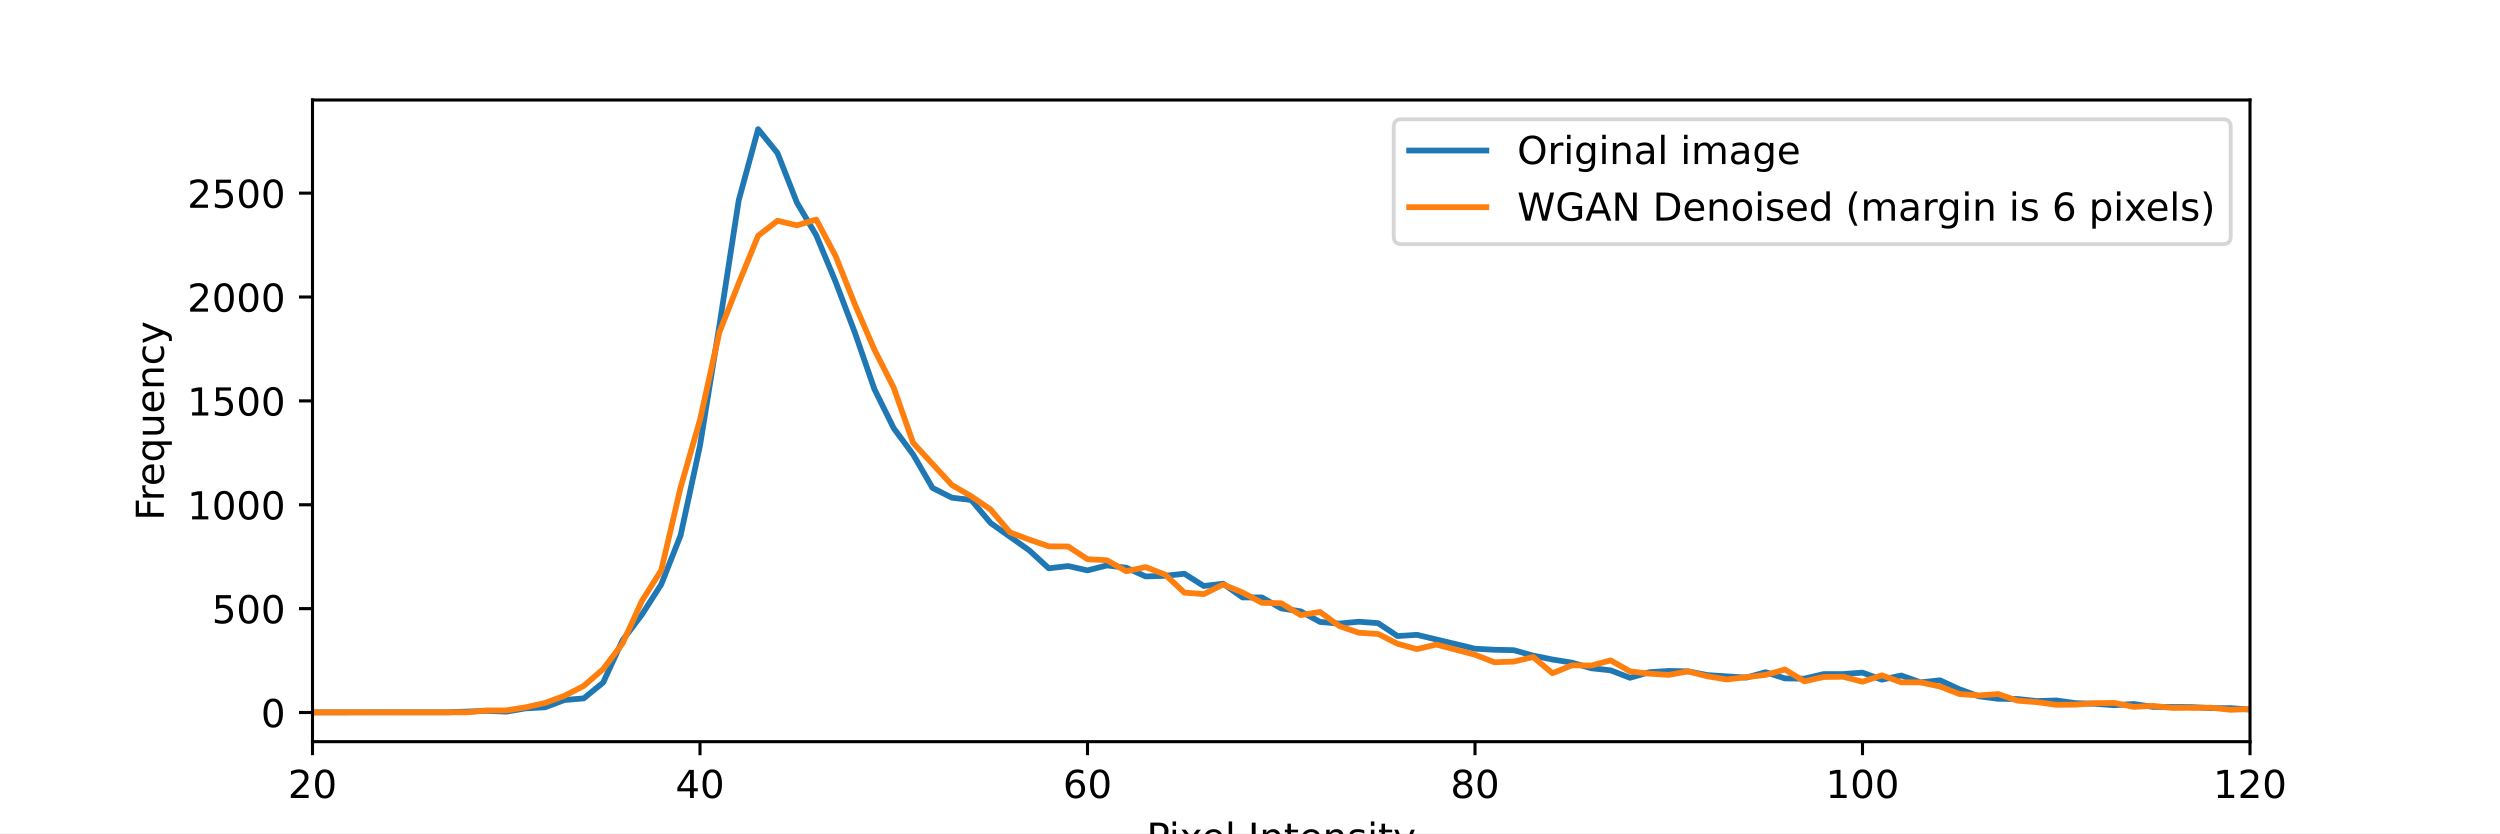
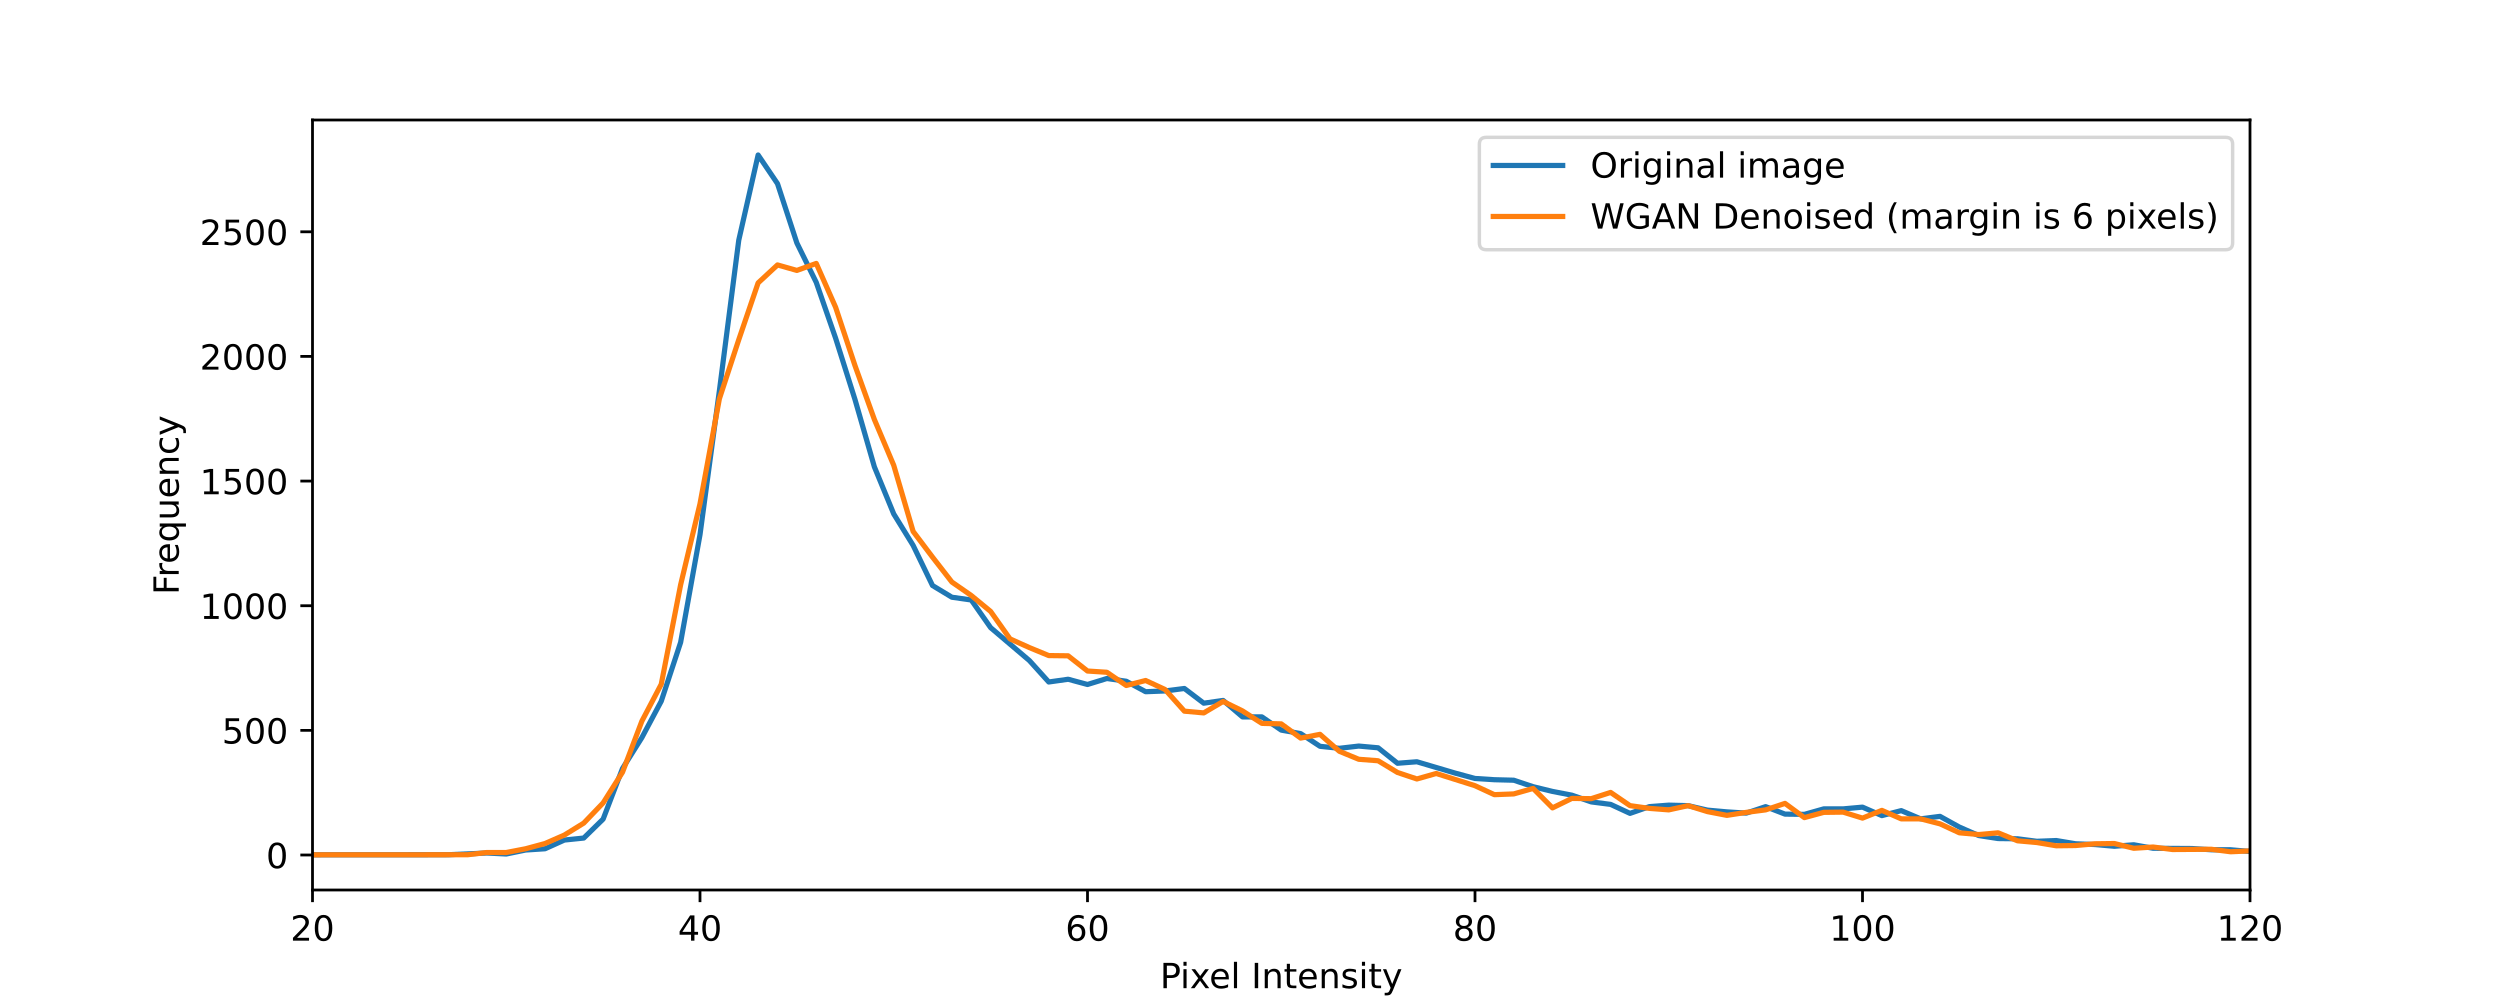
- <svg xmlns="http://www.w3.org/2000/svg" xmlns:xlink="http://www.w3.org/1999/xlink" width="648pt" height="216pt" viewBox="0 0 648 216" version="1.1">
+ <svg xmlns="http://www.w3.org/2000/svg" xmlns:xlink="http://www.w3.org/1999/xlink" width="720pt" height="288pt" viewBox="0 0 720 288" version="1.1">
  <defs>
    <style type="text/css">*{stroke-linejoin: round; stroke-linecap: butt}</style>
  </defs>
  <g id="figure_1">
    <g id="patch_1">
-       <path d="M 0 216  L 648 216  L 648 0  L 0 0  z " style="fill: #ffffff" />
+       <path d="M 0 288  L 720 288  L 720 0  L 0 0  z " style="fill: #ffffff" />
    </g>
    <g id="axes_1">
      <g id="patch_2">
-         <path d="M 81 192.24  L 583.2 192.24  L 583.2 25.92  L 81 25.92  z " style="fill: #ffffff" />
+         <path d="M 90 256.32  L 648 256.32  L 648 34.56  L 90 34.56  z " style="fill: #ffffff" />
      </g>
      <g id="matplotlib.axis_1">
        <g id="xtick_1">
          <g id="line2d_1">
            <defs>
-               <path id="mde729906ac" d="M 0 0  L 0 3.5  " style="stroke: #000000; stroke-width: 0.8" />
-             </defs>
-             <g>
-               <use xlink:href="#mde729906ac" x="81" y="192.24" style="stroke: #000000; stroke-width: 0.8" />
+               <path id="m18d70494ce" d="M 0 0  L 0 3.5  " style="stroke: #000000; stroke-width: 0.8" />
+             </defs>
+             <g>
+               <use xlink:href="#m18d70494ce" x="90" y="256.32" style="stroke: #000000; stroke-width: 0.8" />
            </g>
          </g>
          <g id="text_1">
-             <g transform="translate(74.6375 206.8384) scale(0.1 -0.1)">
+             <g transform="translate(83.6375 270.9184) scale(0.1 -0.1)">
              <defs>
                <path id="DejaVuSans-32" d="M 1228 531  L 3431 531  L 3431 0  L 469 0  L 469 531  Q 828 903 1448 1529  Q 2069 2156 2228 2338  Q 2531 2678 2651 2914  Q 2772 3150 2772 3378  Q 2772 3750 2511 3984  Q 2250 4219 1831 4219  Q 1534 4219 1204 4116  Q 875 4013 500 3803  L 500 4441  Q 881 4594 1212 4672  Q 1544 4750 1819 4750  Q 2544 4750 2975 4387  Q 3406 4025 3406 3419  Q 3406 3131 3298 2873  Q 3191 2616 2906 2266  Q 2828 2175 2409 1742  Q 1991 1309 1228 531  z " transform="scale(0.015625)" />
                <path id="DejaVuSans-30" d="M 2034 4250  Q 1547 4250 1301 3770  Q 1056 3291 1056 2328  Q 1056 1369 1301 889  Q 1547 409 2034 409  Q 2525 409 2770 889  Q 3016 1369 3016 2328  Q 3016 3291 2770 3770  Q 2525 4250 2034 4250  z M 2034 4750  Q 2819 4750 3233 4129  Q 3647 3509 3647 2328  Q 3647 1150 3233 529  Q 2819 -91 2034 -91  Q 1250 -91 836 529  Q 422 1150 422 2328  Q 422 3509 836 4129  Q 1250 4750 2034 4750  z " transform="scale(0.015625)" />
              </defs>
              <use xlink:href="#DejaVuSans-32" />
              <use xlink:href="#DejaVuSans-30" x="63.623" />
            </g>
          </g>
        </g>
        <g id="xtick_2">
          <g id="line2d_2">
            <g>
-               <use xlink:href="#mde729906ac" x="181.44" y="192.24" style="stroke: #000000; stroke-width: 0.8" />
+               <use xlink:href="#m18d70494ce" x="201.6" y="256.32" style="stroke: #000000; stroke-width: 0.8" />
            </g>
          </g>
          <g id="text_2">
-             <g transform="translate(175.0775 206.8384) scale(0.1 -0.1)">
+             <g transform="translate(195.2375 270.9184) scale(0.1 -0.1)">
              <defs>
                <path id="DejaVuSans-34" d="M 2419 4116  L 825 1625  L 2419 1625  L 2419 4116  z M 2253 4666  L 3047 4666  L 3047 1625  L 3713 1625  L 3713 1100  L 3047 1100  L 3047 0  L 2419 0  L 2419 1100  L 313 1100  L 313 1709  L 2253 4666  z " transform="scale(0.015625)" />
              </defs>
              <use xlink:href="#DejaVuSans-34" />
              <use xlink:href="#DejaVuSans-30" x="63.623" />
            </g>
          </g>
        </g>
        <g id="xtick_3">
          <g id="line2d_3">
            <g>
-               <use xlink:href="#mde729906ac" x="281.88" y="192.24" style="stroke: #000000; stroke-width: 0.8" />
+               <use xlink:href="#m18d70494ce" x="313.2" y="256.32" style="stroke: #000000; stroke-width: 0.8" />
            </g>
          </g>
          <g id="text_3">
-             <g transform="translate(275.5175 206.8384) scale(0.1 -0.1)">
+             <g transform="translate(306.8375 270.9184) scale(0.1 -0.1)">
              <defs>
                <path id="DejaVuSans-36" d="M 2113 2584  Q 1688 2584 1439 2293  Q 1191 2003 1191 1497  Q 1191 994 1439 701  Q 1688 409 2113 409  Q 2538 409 2786 701  Q 3034 994 3034 1497  Q 3034 2003 2786 2293  Q 2538 2584 2113 2584  z M 3366 4563  L 3366 3988  Q 3128 4100 2886 4159  Q 2644 4219 2406 4219  Q 1781 4219 1451 3797  Q 1122 3375 1075 2522  Q 1259 2794 1537 2939  Q 1816 3084 2150 3084  Q 2853 3084 3261 2657  Q 3669 2231 3669 1497  Q 3669 778 3244 343  Q 2819 -91 2113 -91  Q 1303 -91 875 529  Q 447 1150 447 2328  Q 447 3434 972 4092  Q 1497 4750 2381 4750  Q 2619 4750 2861 4703  Q 3103 4656 3366 4563  z " transform="scale(0.015625)" />
              </defs>
              <use xlink:href="#DejaVuSans-36" />
              <use xlink:href="#DejaVuSans-30" x="63.623" />
            </g>
          </g>
        </g>
        <g id="xtick_4">
          <g id="line2d_4">
            <g>
-               <use xlink:href="#mde729906ac" x="382.32" y="192.24" style="stroke: #000000; stroke-width: 0.8" />
+               <use xlink:href="#m18d70494ce" x="424.8" y="256.32" style="stroke: #000000; stroke-width: 0.8" />
            </g>
          </g>
          <g id="text_4">
-             <g transform="translate(375.9575 206.8384) scale(0.1 -0.1)">
+             <g transform="translate(418.4375 270.9184) scale(0.1 -0.1)">
              <defs>
                <path id="DejaVuSans-38" d="M 2034 2216  Q 1584 2216 1326 1975  Q 1069 1734 1069 1313  Q 1069 891 1326 650  Q 1584 409 2034 409  Q 2484 409 2743 651  Q 3003 894 3003 1313  Q 3003 1734 2745 1975  Q 2488 2216 2034 2216  z M 1403 2484  Q 997 2584 770 2862  Q 544 3141 544 3541  Q 544 4100 942 4425  Q 1341 4750 2034 4750  Q 2731 4750 3128 4425  Q 3525 4100 3525 3541  Q 3525 3141 3298 2862  Q 3072 2584 2669 2484  Q 3125 2378 3379 2068  Q 3634 1759 3634 1313  Q 3634 634 3220 271  Q 2806 -91 2034 -91  Q 1263 -91 848 271  Q 434 634 434 1313  Q 434 1759 690 2068  Q 947 2378 1403 2484  z M 1172 3481  Q 1172 3119 1398 2916  Q 1625 2713 2034 2713  Q 2441 2713 2670 2916  Q 2900 3119 2900 3481  Q 2900 3844 2670 4047  Q 2441 4250 2034 4250  Q 1625 4250 1398 4047  Q 1172 3844 1172 3481  z " transform="scale(0.015625)" />
              </defs>
              <use xlink:href="#DejaVuSans-38" />
              <use xlink:href="#DejaVuSans-30" x="63.623" />
            </g>
          </g>
        </g>
        <g id="xtick_5">
          <g id="line2d_5">
            <g>
-               <use xlink:href="#mde729906ac" x="482.76" y="192.24" style="stroke: #000000; stroke-width: 0.8" />
+               <use xlink:href="#m18d70494ce" x="536.4" y="256.32" style="stroke: #000000; stroke-width: 0.8" />
            </g>
          </g>
          <g id="text_5">
-             <g transform="translate(473.2163 206.8384) scale(0.1 -0.1)">
+             <g transform="translate(526.8563 270.9184) scale(0.1 -0.1)">
              <defs>
                <path id="DejaVuSans-31" d="M 794 531  L 1825 531  L 1825 4091  L 703 3866  L 703 4441  L 1819 4666  L 2450 4666  L 2450 531  L 3481 531  L 3481 0  L 794 0  L 794 531  z " transform="scale(0.015625)" />
              </defs>
              <use xlink:href="#DejaVuSans-31" />
              <use xlink:href="#DejaVuSans-30" x="63.623" />
              <use xlink:href="#DejaVuSans-30" x="127.246" />
            </g>
          </g>
        </g>
        <g id="xtick_6">
          <g id="line2d_6">
            <g>
-               <use xlink:href="#mde729906ac" x="583.2" y="192.24" style="stroke: #000000; stroke-width: 0.8" />
+               <use xlink:href="#m18d70494ce" x="648" y="256.32" style="stroke: #000000; stroke-width: 0.8" />
            </g>
          </g>
          <g id="text_6">
-             <g transform="translate(573.6562 206.8384) scale(0.1 -0.1)">
+             <g transform="translate(638.4562 270.9184) scale(0.1 -0.1)">
              <use xlink:href="#DejaVuSans-31" />
              <use xlink:href="#DejaVuSans-32" x="63.623" />
              <use xlink:href="#DejaVuSans-30" x="127.246" />
            </g>
          </g>
        </g>
        <g id="text_7">
-           <g transform="translate(297.1883 220.5166) scale(0.1 -0.1)">
+           <g transform="translate(334.0883 284.5966) scale(0.1 -0.1)">
            <defs>
              <path id="DejaVuSans-50" d="M 1259 4147  L 1259 2394  L 2053 2394  Q 2494 2394 2734 2622  Q 2975 2850 2975 3272  Q 2975 3691 2734 3919  Q 2494 4147 2053 4147  L 1259 4147  z M 628 4666  L 2053 4666  Q 2838 4666 3239 4311  Q 3641 3956 3641 3272  Q 3641 2581 3239 2228  Q 2838 1875 2053 1875  L 1259 1875  L 1259 0  L 628 0  L 628 4666  z " transform="scale(0.015625)" />
              <path id="DejaVuSans-69" d="M 603 3500  L 1178 3500  L 1178 0  L 603 0  L 603 3500  z M 603 4863  L 1178 4863  L 1178 4134  L 603 4134  L 603 4863  z " transform="scale(0.015625)" />
              <path id="DejaVuSans-78" d="M 3513 3500  L 2247 1797  L 3578 0  L 2900 0  L 1881 1375  L 863 0  L 184 0  L 1544 1831  L 300 3500  L 978 3500  L 1906 2253  L 2834 3500  L 3513 3500  z " transform="scale(0.015625)" />
              <path id="DejaVuSans-65" d="M 3597 1894  L 3597 1613  L 953 1613  Q 991 1019 1311 708  Q 1631 397 2203 397  Q 2534 397 2845 478  Q 3156 559 3463 722  L 3463 178  Q 3153 47 2828 -22  Q 2503 -91 2169 -91  Q 1331 -91 842 396  Q 353 884 353 1716  Q 353 2575 817 3079  Q 1281 3584 2069 3584  Q 2775 3584 3186 3129  Q 3597 2675 3597 1894  z M 3022 2063  Q 3016 2534 2758 2815  Q 2500 3097 2075 3097  Q 1594 3097 1305 2825  Q 1016 2553 972 2059  L 3022 2063  z " transform="scale(0.015625)" />
              <path id="DejaVuSans-6c" d="M 603 4863  L 1178 4863  L 1178 0  L 603 0  L 603 4863  z " transform="scale(0.015625)" />
              <path id="DejaVuSans-20" transform="scale(0.015625)" />
              <path id="DejaVuSans-49" d="M 628 4666  L 1259 4666  L 1259 0  L 628 0  L 628 4666  z " transform="scale(0.015625)" />
              <path id="DejaVuSans-6e" d="M 3513 2113  L 3513 0  L 2938 0  L 2938 2094  Q 2938 2591 2744 2837  Q 2550 3084 2163 3084  Q 1697 3084 1428 2787  Q 1159 2491 1159 1978  L 1159 0  L 581 0  L 581 3500  L 1159 3500  L 1159 2956  Q 1366 3272 1645 3428  Q 1925 3584 2291 3584  Q 2894 3584 3203 3211  Q 3513 2838 3513 2113  z " transform="scale(0.015625)" />
              <path id="DejaVuSans-74" d="M 1172 4494  L 1172 3500  L 2356 3500  L 2356 3053  L 1172 3053  L 1172 1153  Q 1172 725 1289 603  Q 1406 481 1766 481  L 2356 481  L 2356 0  L 1766 0  Q 1100 0 847 248  Q 594 497 594 1153  L 594 3053  L 172 3053  L 172 3500  L 594 3500  L 594 4494  L 1172 4494  z " transform="scale(0.015625)" />
              <path id="DejaVuSans-73" d="M 2834 3397  L 2834 2853  Q 2591 2978 2328 3040  Q 2066 3103 1784 3103  Q 1356 3103 1142 2972  Q 928 2841 928 2578  Q 928 2378 1081 2264  Q 1234 2150 1697 2047  L 1894 2003  Q 2506 1872 2764 1633  Q 3022 1394 3022 966  Q 3022 478 2636 193  Q 2250 -91 1575 -91  Q 1294 -91 989 -36  Q 684 19 347 128  L 347 722  Q 666 556 975 473  Q 1284 391 1588 391  Q 1994 391 2212 530  Q 2431 669 2431 922  Q 2431 1156 2273 1281  Q 2116 1406 1581 1522  L 1381 1569  Q 847 1681 609 1914  Q 372 2147 372 2553  Q 372 3047 722 3315  Q 1072 3584 1716 3584  Q 2034 3584 2315 3537  Q 2597 3491 2834 3397  z " transform="scale(0.015625)" />
              <path id="DejaVuSans-79" d="M 2059 -325  Q 1816 -950 1584 -1140  Q 1353 -1331 966 -1331  L 506 -1331  L 506 -850  L 844 -850  Q 1081 -850 1212 -737  Q 1344 -625 1503 -206  L 1606 56  L 191 3500  L 800 3500  L 1894 763  L 2988 3500  L 3597 3500  L 2059 -325  z " transform="scale(0.015625)" />
            </defs>
            <use xlink:href="#DejaVuSans-50" />
            <use xlink:href="#DejaVuSans-69" x="58.053" />
            <use xlink:href="#DejaVuSans-78" x="85.836" />
            <use xlink:href="#DejaVuSans-65" x="141.891" />
            <use xlink:href="#DejaVuSans-6c" x="203.414" />
            <use xlink:href="#DejaVuSans-20" x="231.197" />
            <use xlink:href="#DejaVuSans-49" x="262.984" />
            <use xlink:href="#DejaVuSans-6e" x="292.477" />
            <use xlink:href="#DejaVuSans-74" x="355.855" />
            <use xlink:href="#DejaVuSans-65" x="395.064" />
            <use xlink:href="#DejaVuSans-6e" x="456.588" />
            <use xlink:href="#DejaVuSans-73" x="519.967" />
            <use xlink:href="#DejaVuSans-69" x="572.066" />
            <use xlink:href="#DejaVuSans-74" x="599.85" />
            <use xlink:href="#DejaVuSans-79" x="639.059" />
          </g>
        </g>
      </g>
      <g id="matplotlib.axis_2">
        <g id="ytick_1">
          <g id="line2d_7">
            <defs>
-               <path id="m529e5ed5fd" d="M 0 0  L -3.5 0  " style="stroke: #000000; stroke-width: 0.8" />
-             </defs>
-             <g>
-               <use xlink:href="#m529e5ed5fd" x="81" y="184.68" style="stroke: #000000; stroke-width: 0.8" />
+               <path id="m847e62de67" d="M 0 0  L -3.5 0  " style="stroke: #000000; stroke-width: 0.8" />
+             </defs>
+             <g>
+               <use xlink:href="#m847e62de67" x="90" y="246.24" style="stroke: #000000; stroke-width: 0.8" />
            </g>
          </g>
          <g id="text_8">
-             <g transform="translate(67.6375 188.4792) scale(0.1 -0.1)">
+             <g transform="translate(76.6375 250.0392) scale(0.1 -0.1)">
              <use xlink:href="#DejaVuSans-30" />
            </g>
          </g>
        </g>
        <g id="ytick_2">
          <g id="line2d_8">
            <g>
-               <use xlink:href="#m529e5ed5fd" x="81" y="157.757" style="stroke: #000000; stroke-width: 0.8" />
+               <use xlink:href="#m847e62de67" x="90" y="210.343" style="stroke: #000000; stroke-width: 0.8" />
            </g>
          </g>
          <g id="text_9">
-             <g transform="translate(54.9125 161.5561) scale(0.1 -0.1)">
+             <g transform="translate(63.9125 214.1418) scale(0.1 -0.1)">
              <defs>
                <path id="DejaVuSans-35" d="M 691 4666  L 3169 4666  L 3169 4134  L 1269 4134  L 1269 2991  Q 1406 3038 1543 3061  Q 1681 3084 1819 3084  Q 2600 3084 3056 2656  Q 3513 2228 3513 1497  Q 3513 744 3044 326  Q 2575 -91 1722 -91  Q 1428 -91 1123 -41  Q 819 9 494 109  L 494 744  Q 775 591 1075 516  Q 1375 441 1709 441  Q 2250 441 2565 725  Q 2881 1009 2881 1497  Q 2881 1984 2565 2268  Q 2250 2553 1709 2553  Q 1456 2553 1204 2497  Q 953 2441 691 2322  L 691 4666  z " transform="scale(0.015625)" />
              </defs>
              <use xlink:href="#DejaVuSans-35" />
              <use xlink:href="#DejaVuSans-30" x="63.623" />
              <use xlink:href="#DejaVuSans-30" x="127.246" />
            </g>
          </g>
        </g>
        <g id="ytick_3">
          <g id="line2d_9">
            <g>
-               <use xlink:href="#m529e5ed5fd" x="81" y="130.834" style="stroke: #000000; stroke-width: 0.8" />
+               <use xlink:href="#m847e62de67" x="90" y="174.445" style="stroke: #000000; stroke-width: 0.8" />
            </g>
          </g>
          <g id="text_10">
-             <g transform="translate(48.55 134.6331) scale(0.1 -0.1)">
+             <g transform="translate(57.55 178.2443) scale(0.1 -0.1)">
              <use xlink:href="#DejaVuSans-31" />
              <use xlink:href="#DejaVuSans-30" x="63.623" />
              <use xlink:href="#DejaVuSans-30" x="127.246" />
              <use xlink:href="#DejaVuSans-30" x="190.869" />
            </g>
          </g>
        </g>
        <g id="ytick_4">
          <g id="line2d_10">
            <g>
-               <use xlink:href="#m529e5ed5fd" x="81" y="103.911" style="stroke: #000000; stroke-width: 0.8" />
+               <use xlink:href="#m847e62de67" x="90" y="138.548" style="stroke: #000000; stroke-width: 0.8" />
            </g>
          </g>
          <g id="text_11">
-             <g transform="translate(48.55 107.71) scale(0.1 -0.1)">
+             <g transform="translate(57.55 142.3469) scale(0.1 -0.1)">
              <use xlink:href="#DejaVuSans-31" />
              <use xlink:href="#DejaVuSans-35" x="63.623" />
              <use xlink:href="#DejaVuSans-30" x="127.246" />
              <use xlink:href="#DejaVuSans-30" x="190.869" />
            </g>
          </g>
        </g>
        <g id="ytick_5">
          <g id="line2d_11">
            <g>
-               <use xlink:href="#m529e5ed5fd" x="81" y="76.988" style="stroke: #000000; stroke-width: 0.8" />
+               <use xlink:href="#m847e62de67" x="90" y="102.65" style="stroke: #000000; stroke-width: 0.8" />
            </g>
          </g>
          <g id="text_12">
-             <g transform="translate(48.55 80.78691) scale(0.1 -0.1)">
+             <g transform="translate(57.55 106.4495) scale(0.1 -0.1)">
              <use xlink:href="#DejaVuSans-32" />
              <use xlink:href="#DejaVuSans-30" x="63.623" />
              <use xlink:href="#DejaVuSans-30" x="127.246" />
              <use xlink:href="#DejaVuSans-30" x="190.869" />
            </g>
          </g>
        </g>
        <g id="ytick_6">
          <g id="line2d_12">
            <g>
-               <use xlink:href="#m529e5ed5fd" x="81" y="50.065" style="stroke: #000000; stroke-width: 0.8" />
+               <use xlink:href="#m847e62de67" x="90" y="66.753" style="stroke: #000000; stroke-width: 0.8" />
            </g>
          </g>
          <g id="text_13">
-             <g transform="translate(48.55 53.86383) scale(0.1 -0.1)">
+             <g transform="translate(57.55 70.55204) scale(0.1 -0.1)">
              <use xlink:href="#DejaVuSans-32" />
              <use xlink:href="#DejaVuSans-35" x="63.623" />
              <use xlink:href="#DejaVuSans-30" x="127.246" />
              <use xlink:href="#DejaVuSans-30" x="190.869" />
            </g>
          </g>
        </g>
        <g id="text_14">
-           <g transform="translate(42.47031 134.9097) rotate(-90) scale(0.1 -0.1)">
+           <g transform="translate(51.47031 171.2697) rotate(-90) scale(0.1 -0.1)">
            <defs>
              <path id="DejaVuSans-46" d="M 628 4666  L 3309 4666  L 3309 4134  L 1259 4134  L 1259 2759  L 3109 2759  L 3109 2228  L 1259 2228  L 1259 0  L 628 0  L 628 4666  z " transform="scale(0.015625)" />
              <path id="DejaVuSans-72" d="M 2631 2963  Q 2534 3019 2420 3045  Q 2306 3072 2169 3072  Q 1681 3072 1420 2755  Q 1159 2438 1159 1844  L 1159 0  L 581 0  L 581 3500  L 1159 3500  L 1159 2956  Q 1341 3275 1631 3429  Q 1922 3584 2338 3584  Q 2397 3584 2469 3576  Q 2541 3569 2628 3553  L 2631 2963  z " transform="scale(0.015625)" />
              <path id="DejaVuSans-71" d="M 947 1747  Q 947 1113 1208 752  Q 1469 391 1925 391  Q 2381 391 2643 752  Q 2906 1113 2906 1747  Q 2906 2381 2643 2742  Q 2381 3103 1925 3103  Q 1469 3103 1208 2742  Q 947 2381 947 1747  z M 2906 525  Q 2725 213 2448 61  Q 2172 -91 1784 -91  Q 1150 -91 751 415  Q 353 922 353 1747  Q 353 2572 751 3078  Q 1150 3584 1784 3584  Q 2172 3584 2448 3432  Q 2725 3281 2906 2969  L 2906 3500  L 3481 3500  L 3481 -1331  L 2906 -1331  L 2906 525  z " transform="scale(0.015625)" />
              <path id="DejaVuSans-75" d="M 544 1381  L 544 3500  L 1119 3500  L 1119 1403  Q 1119 906 1312 657  Q 1506 409 1894 409  Q 2359 409 2629 706  Q 2900 1003 2900 1516  L 2900 3500  L 3475 3500  L 3475 0  L 2900 0  L 2900 538  Q 2691 219 2414 64  Q 2138 -91 1772 -91  Q 1169 -91 856 284  Q 544 659 544 1381  z M 1991 3584  L 1991 3584  z " transform="scale(0.015625)" />
              <path id="DejaVuSans-63" d="M 3122 3366  L 3122 2828  Q 2878 2963 2633 3030  Q 2388 3097 2138 3097  Q 1578 3097 1268 2742  Q 959 2388 959 1747  Q 959 1106 1268 751  Q 1578 397 2138 397  Q 2388 397 2633 464  Q 2878 531 3122 666  L 3122 134  Q 2881 22 2623 -34  Q 2366 -91 2075 -91  Q 1284 -91 818 406  Q 353 903 353 1747  Q 353 2603 823 3093  Q 1294 3584 2113 3584  Q 2378 3584 2631 3529  Q 2884 3475 3122 3366  z " transform="scale(0.015625)" />
            </defs>
            <use xlink:href="#DejaVuSans-46" />
            <use xlink:href="#DejaVuSans-72" x="50.27" />
            <use xlink:href="#DejaVuSans-65" x="89.133" />
            <use xlink:href="#DejaVuSans-71" x="150.656" />
            <use xlink:href="#DejaVuSans-75" x="214.133" />
            <use xlink:href="#DejaVuSans-65" x="277.512" />
            <use xlink:href="#DejaVuSans-6e" x="339.035" />
            <use xlink:href="#DejaVuSans-63" x="402.414" />
            <use xlink:href="#DejaVuSans-79" x="457.395" />
          </g>
        </g>
      </g>
      <g id="line2d_13">
-         <path d="M -1 184.68  L 116.154 184.626  L 126.198 184.249  L 131.22 184.465  L 136.242 183.603  L 141.264 183.334  L 146.286 181.449  L 151.308 181.018  L 156.33 176.926  L 161.352 165.995  L 166.374 159.318  L 171.396 151.457  L 176.418 138.749  L 181.44 115.488  L 186.462 84.418  L 191.484 51.895  L 196.506 33.48  L 201.528 39.672  L 206.55 52.488  L 211.572 60.995  L 216.594 73.057  L 221.616 86.303  L 226.638 100.842  L 231.66 111.018  L 236.682 117.803  L 241.704 126.472  L 246.726 129.003  L 251.748 129.595  L 256.77 135.572  L 266.814 142.68  L 271.836 147.311  L 276.858 146.718  L 281.88 147.849  L 286.902 146.557  L 291.924 147.149  L 296.946 149.411  L 301.968 149.249  L 306.99 148.711  L 312.012 151.888  L 317.034 151.295  L 322.056 154.849  L 327.078 154.849  L 332.1 157.703  L 337.122 158.457  L 342.144 161.203  L 347.166 161.634  L 352.188 161.149  L 357.21 161.526  L 362.232 164.865  L 367.254 164.542  L 382.32 168.149  L 387.342 168.418  L 392.364 168.526  L 397.386 169.926  L 402.408 170.949  L 407.43 171.757  L 412.452 173.211  L 417.474 173.749  L 422.496 175.688  L 427.518 174.234  L 432.54 173.911  L 437.562 174.018  L 442.584 174.988  L 452.628 175.634  L 457.65 174.234  L 462.672 175.849  L 467.694 175.903  L 472.716 174.718  L 477.738 174.718  L 482.76 174.342  L 487.782 176.172  L 492.804 175.095  L 497.826 176.872  L 502.848 176.334  L 507.87 178.649  L 512.892 180.48  L 517.914 181.126  L 522.936 181.18  L 527.958 181.718  L 532.98 181.557  L 538.002 182.257  L 543.024 182.418  L 548.046 182.795  L 553.068 182.472  L 558.09 183.226  L 568.134 183.28  L 573.156 183.549  L 578.178 183.549  L 583.2 183.926  L 588.222 183.711  L 593.244 184.249  L 598.266 183.818  L 603.288 184.249  L 608.31 183.549  L 613.332 184.465  L 618.354 184.249  L 623.376 184.357  L 628.398 184.249  L 649 184.454  L 649 184.454  " clip-path="url(#p34d4a6fc62)" style="fill: none; stroke: #1f77b4; stroke-width: 1.5; stroke-linecap: square" />
+         <path d="M -1 246.24  L 129.06 246.168  L 140.22 245.666  L 145.8 245.953  L 151.38 244.804  L 156.96 244.445  L 162.54 241.932  L 168.12 241.358  L 173.7 235.902  L 179.28 221.327  L 184.86 212.425  L 190.44 201.943  L 196.02 184.999  L 201.6 153.984  L 207.18 112.558  L 212.76 69.194  L 218.34 44.64  L 223.92 52.896  L 229.5 69.984  L 235.08 81.327  L 240.66 97.409  L 246.24 115.071  L 251.82 134.455  L 257.4 148.025  L 262.98 157.071  L 268.56 168.63  L 274.14 172.004  L 279.72 172.794  L 285.3 180.763  L 296.46 190.24  L 302.04 196.414  L 307.62 195.625  L 313.2 197.132  L 318.78 195.409  L 324.36 196.199  L 329.94 199.214  L 335.52 198.999  L 341.1 198.281  L 346.68 202.517  L 352.26 201.727  L 357.84 206.466  L 363.42 206.466  L 369 210.271  L 374.58 211.276  L 380.16 214.937  L 385.74 215.512  L 391.32 214.866  L 396.9 215.368  L 402.48 219.819  L 408.06 219.389  L 419.22 222.691  L 424.8 224.199  L 430.38 224.558  L 435.96 224.702  L 441.54 226.568  L 447.12 227.932  L 452.7 229.009  L 458.28 230.948  L 463.86 231.666  L 469.44 234.25  L 475.02 232.312  L 480.6 231.881  L 486.18 232.025  L 491.76 233.317  L 497.34 233.819  L 502.92 234.178  L 508.5 232.312  L 514.08 234.466  L 519.66 234.537  L 525.24 232.958  L 530.82 232.958  L 536.4 232.455  L 541.98 234.896  L 547.56 233.461  L 553.14 235.83  L 558.72 235.112  L 564.3 238.199  L 569.88 240.64  L 575.46 241.502  L 581.04 241.573  L 586.62 242.291  L 592.2 242.076  L 597.78 243.009  L 603.36 243.225  L 608.94 243.727  L 614.52 243.296  L 620.1 244.302  L 631.26 244.373  L 636.84 244.732  L 642.42 244.732  L 648 245.235  L 653.58 244.948  L 659.16 245.666  L 664.74 245.091  L 670.32 245.666  L 675.9 244.732  L 681.48 245.953  L 687.06 245.666  L 692.64 245.809  L 698.22 245.666  L 721 245.941  L 721 245.941  " clip-path="url(#p7bd044af2f)" style="fill: none; stroke: #1f77b4; stroke-width: 1.5; stroke-linecap: square" />
      </g>
      <g id="line2d_14">
-         <path d="M -1 184.68  L 121.176 184.626  L 126.198 184.142  L 131.22 184.142  L 136.242 183.334  L 141.264 182.203  L 146.286 180.372  L 151.308 177.788  L 156.33 173.426  L 161.352 166.803  L 166.374 155.765  L 171.396 147.795  L 176.418 126.311  L 181.44 108.811  L 186.462 86.142  L 191.484 73.38  L 196.506 61.103  L 201.528 57.226  L 206.55 58.411  L 211.572 56.903  L 216.594 66.38  L 221.616 78.98  L 226.638 90.611  L 231.66 100.518  L 236.682 114.788  L 246.726 125.718  L 251.748 128.626  L 256.77 132.072  L 261.792 137.995  L 266.814 139.88  L 271.836 141.603  L 276.858 141.657  L 281.88 144.942  L 286.902 145.211  L 291.924 148.065  L 296.946 146.988  L 301.968 148.926  L 306.99 153.611  L 312.012 153.988  L 317.034 151.511  L 322.056 153.557  L 327.078 156.249  L 332.1 156.357  L 337.122 159.426  L 342.144 158.618  L 347.166 162.28  L 352.188 164.003  L 357.21 164.326  L 362.232 166.857  L 367.254 168.257  L 372.276 167.072  L 382.32 169.711  L 387.342 171.649  L 392.364 171.488  L 397.386 170.303  L 402.408 174.503  L 407.43 172.457  L 412.452 172.511  L 417.474 171.165  L 422.496 174.018  L 427.518 174.611  L 432.54 174.934  L 437.562 174.018  L 442.584 175.311  L 447.606 176.118  L 457.65 174.934  L 462.672 173.534  L 467.694 176.603  L 472.716 175.472  L 477.738 175.418  L 482.76 176.711  L 487.782 175.042  L 492.804 176.872  L 497.826 176.872  L 502.848 177.949  L 507.87 179.888  L 512.892 180.265  L 517.914 179.888  L 522.936 181.611  L 527.958 181.988  L 532.98 182.688  L 538.002 182.634  L 543.024 182.257  L 548.046 182.203  L 553.068 183.226  L 558.09 182.957  L 563.112 183.495  L 573.156 183.442  L 578.178 183.98  L 588.222 183.603  L 593.244 184.195  L 608.31 183.818  L 613.332 184.195  L 618.354 184.034  L 623.376 184.249  L 628.398 184.195  L 633.42 184.518  L 638.442 184.626  L 649 184.336  L 649 184.336  " clip-path="url(#p34d4a6fc62)" style="fill: none; stroke: #ff7f0e; stroke-width: 1.5; stroke-linecap: square" />
+         <path d="M -1 246.24  L 134.64 246.168  L 140.22 245.522  L 145.8 245.522  L 151.38 244.445  L 156.96 242.937  L 162.54 240.496  L 168.12 237.05  L 173.7 231.235  L 179.28 222.404  L 184.86 207.686  L 190.44 197.061  L 196.02 168.414  L 201.6 145.081  L 207.18 114.855  L 212.76 97.84  L 218.34 81.471  L 223.92 76.302  L 229.5 77.881  L 235.08 75.871  L 240.66 88.507  L 246.24 105.307  L 251.82 120.814  L 257.4 134.025  L 262.98 153.05  L 268.56 160.445  L 274.14 167.625  L 279.72 171.502  L 285.3 176.096  L 290.88 183.994  L 296.46 186.507  L 302.04 188.804  L 307.62 188.876  L 313.2 193.255  L 318.78 193.614  L 324.36 197.419  L 329.94 195.984  L 335.52 198.568  L 341.1 204.814  L 346.68 205.317  L 352.26 202.014  L 357.84 204.743  L 363.42 208.332  L 369 208.476  L 374.58 212.568  L 380.16 211.491  L 385.74 216.373  L 391.32 218.671  L 396.9 219.102  L 402.48 222.476  L 408.06 224.343  L 413.64 222.763  L 424.8 226.281  L 430.38 228.866  L 435.96 228.65  L 441.54 227.071  L 447.12 232.671  L 452.7 229.943  L 458.28 230.014  L 463.86 228.219  L 469.44 232.025  L 475.02 232.814  L 480.6 233.245  L 486.18 232.025  L 491.76 233.748  L 497.34 234.825  L 502.92 233.963  L 508.5 233.245  L 514.08 231.378  L 519.66 235.471  L 525.24 233.963  L 530.82 233.891  L 536.4 235.614  L 541.98 233.389  L 547.56 235.83  L 553.14 235.83  L 558.72 237.266  L 564.3 239.85  L 569.88 240.353  L 575.46 239.85  L 581.04 242.148  L 586.62 242.65  L 592.2 243.584  L 597.78 243.512  L 603.36 243.009  L 608.94 242.937  L 614.52 244.302  L 620.1 243.943  L 625.68 244.661  L 636.84 244.589  L 642.42 245.307  L 653.58 244.804  L 659.16 245.594  L 675.9 245.091  L 681.48 245.594  L 687.06 245.378  L 692.64 245.666  L 698.22 245.594  L 703.8 246.025  L 709.38 246.168  L 721 245.773  L 721 245.773  " clip-path="url(#p7bd044af2f)" style="fill: none; stroke: #ff7f0e; stroke-width: 1.5; stroke-linecap: square" />
      </g>
      <g id="patch_3">
-         <path d="M 81 192.24  L 81 25.92  " style="fill: none; stroke: #000000; stroke-width: 0.8; stroke-linejoin: miter; stroke-linecap: square" />
+         <path d="M 90 256.32  L 90 34.56  " style="fill: none; stroke: #000000; stroke-width: 0.8; stroke-linejoin: miter; stroke-linecap: square" />
      </g>
      <g id="patch_4">
-         <path d="M 583.2 192.24  L 583.2 25.92  " style="fill: none; stroke: #000000; stroke-width: 0.8; stroke-linejoin: miter; stroke-linecap: square" />
+         <path d="M 648 256.32  L 648 34.56  " style="fill: none; stroke: #000000; stroke-width: 0.8; stroke-linejoin: miter; stroke-linecap: square" />
      </g>
      <g id="patch_5">
-         <path d="M 81 192.24  L 583.2 192.24  " style="fill: none; stroke: #000000; stroke-width: 0.8; stroke-linejoin: miter; stroke-linecap: square" />
+         <path d="M 90 256.32  L 648 256.32  " style="fill: none; stroke: #000000; stroke-width: 0.8; stroke-linejoin: miter; stroke-linecap: square" />
      </g>
      <g id="patch_6">
-         <path d="M 81 25.92  L 583.2 25.92  " style="fill: none; stroke: #000000; stroke-width: 0.8; stroke-linejoin: miter; stroke-linecap: square" />
+         <path d="M 90 34.56  L 648 34.56  " style="fill: none; stroke: #000000; stroke-width: 0.8; stroke-linejoin: miter; stroke-linecap: square" />
      </g>
      <g id="legend_1">
        <g id="patch_7">
-           <path d="M 363.258 63.276  L 576.2 63.276  Q 578.2 63.276 578.2 61.276  L 578.2 32.92  Q 578.2 30.92 576.2 30.92  L 363.258 30.92  Q 361.258 30.92 361.258 32.92  L 361.258 61.276  Q 361.258 63.276 363.258 63.276  z " style="fill: #ffffff; opacity: 0.8; stroke: #cccccc; stroke-linejoin: miter" />
+           <path d="M 428.058 71.916  L 641 71.916  Q 643 71.916 643 69.916  L 643 41.56  Q 643 39.56 641 39.56  L 428.058 39.56  Q 426.058 39.56 426.058 41.56  L 426.058 69.916  Q 426.058 71.916 428.058 71.916  z " style="fill: #ffffff; opacity: 0.8; stroke: #cccccc; stroke-linejoin: miter" />
        </g>
        <g id="line2d_15">
-           <path d="M 365.258 39.018  L 375.258 39.018  L 385.258 39.018  " style="fill: none; stroke: #1f77b4; stroke-width: 1.5; stroke-linecap: square" />
+           <path d="M 430.058 47.658  L 440.058 47.658  L 450.058 47.658  " style="fill: none; stroke: #1f77b4; stroke-width: 1.5; stroke-linecap: square" />
        </g>
        <g id="text_15">
-           <g transform="translate(393.2578 42.51844) scale(0.1 -0.1)">
+           <g transform="translate(458.0578 51.15844) scale(0.1 -0.1)">
            <defs>
              <path id="DejaVuSans-4f" d="M 2522 4238  Q 1834 4238 1429 3725  Q 1025 3213 1025 2328  Q 1025 1447 1429 934  Q 1834 422 2522 422  Q 3209 422 3611 934  Q 4013 1447 4013 2328  Q 4013 3213 3611 3725  Q 3209 4238 2522 4238  z M 2522 4750  Q 3503 4750 4090 4092  Q 4678 3434 4678 2328  Q 4678 1225 4090 567  Q 3503 -91 2522 -91  Q 1538 -91 948 565  Q 359 1222 359 2328  Q 359 3434 948 4092  Q 1538 4750 2522 4750  z " transform="scale(0.015625)" />
              <path id="DejaVuSans-67" d="M 2906 1791  Q 2906 2416 2648 2759  Q 2391 3103 1925 3103  Q 1463 3103 1205 2759  Q 947 2416 947 1791  Q 947 1169 1205 825  Q 1463 481 1925 481  Q 2391 481 2648 825  Q 2906 1169 2906 1791  z M 3481 434  Q 3481 -459 3084 -895  Q 2688 -1331 1869 -1331  Q 1566 -1331 1297 -1286  Q 1028 -1241 775 -1147  L 775 -588  Q 1028 -725 1275 -790  Q 1522 -856 1778 -856  Q 2344 -856 2625 -561  Q 2906 -266 2906 331  L 2906 616  Q 2728 306 2450 153  Q 2172 0 1784 0  Q 1141 0 747 490  Q 353 981 353 1791  Q 353 2603 747 3093  Q 1141 3584 1784 3584  Q 2172 3584 2450 3431  Q 2728 3278 2906 2969  L 2906 3500  L 3481 3500  L 3481 434  z " transform="scale(0.015625)" />
              <path id="DejaVuSans-61" d="M 2194 1759  Q 1497 1759 1228 1600  Q 959 1441 959 1056  Q 959 750 1161 570  Q 1363 391 1709 391  Q 2188 391 2477 730  Q 2766 1069 2766 1631  L 2766 1759  L 2194 1759  z M 3341 1997  L 3341 0  L 2766 0  L 2766 531  Q 2569 213 2275 61  Q 1981 -91 1556 -91  Q 1019 -91 701 211  Q 384 513 384 1019  Q 384 1609 779 1909  Q 1175 2209 1959 2209  L 2766 2209  L 2766 2266  Q 2766 2663 2505 2880  Q 2244 3097 1772 3097  Q 1472 3097 1187 3025  Q 903 2953 641 2809  L 641 3341  Q 956 3463 1253 3523  Q 1550 3584 1831 3584  Q 2591 3584 2966 3190  Q 3341 2797 3341 1997  z " transform="scale(0.015625)" />
              <path id="DejaVuSans-6d" d="M 3328 2828  Q 3544 3216 3844 3400  Q 4144 3584 4550 3584  Q 5097 3584 5394 3201  Q 5691 2819 5691 2113  L 5691 0  L 5113 0  L 5113 2094  Q 5113 2597 4934 2840  Q 4756 3084 4391 3084  Q 3944 3084 3684 2787  Q 3425 2491 3425 1978  L 3425 0  L 2847 0  L 2847 2094  Q 2847 2600 2669 2842  Q 2491 3084 2119 3084  Q 1678 3084 1418 2786  Q 1159 2488 1159 1978  L 1159 0  L 581 0  L 581 3500  L 1159 3500  L 1159 2956  Q 1356 3278 1631 3431  Q 1906 3584 2284 3584  Q 2666 3584 2933 3390  Q 3200 3197 3328 2828  z " transform="scale(0.015625)" />
            </defs>
            <use xlink:href="#DejaVuSans-4f" />
            <use xlink:href="#DejaVuSans-72" x="78.711" />
            <use xlink:href="#DejaVuSans-69" x="119.824" />
            <use xlink:href="#DejaVuSans-67" x="147.607" />
            <use xlink:href="#DejaVuSans-69" x="211.084" />
            <use xlink:href="#DejaVuSans-6e" x="238.867" />
            <use xlink:href="#DejaVuSans-61" x="302.246" />
            <use xlink:href="#DejaVuSans-6c" x="363.525" />
            <use xlink:href="#DejaVuSans-20" x="391.309" />
            <use xlink:href="#DejaVuSans-69" x="423.096" />
            <use xlink:href="#DejaVuSans-6d" x="450.879" />
            <use xlink:href="#DejaVuSans-61" x="548.291" />
            <use xlink:href="#DejaVuSans-67" x="609.57" />
            <use xlink:href="#DejaVuSans-65" x="673.047" />
          </g>
        </g>
        <g id="line2d_16">
-           <path d="M 365.258 53.697  L 375.258 53.697  L 385.258 53.697  " style="fill: none; stroke: #ff7f0e; stroke-width: 1.5; stroke-linecap: square" />
+           <path d="M 430.058 62.337  L 440.058 62.337  L 450.058 62.337  " style="fill: none; stroke: #ff7f0e; stroke-width: 1.5; stroke-linecap: square" />
        </g>
        <g id="text_16">
-           <g transform="translate(393.2578 57.19656) scale(0.1 -0.1)">
+           <g transform="translate(458.0578 65.83656) scale(0.1 -0.1)">
            <defs>
              <path id="DejaVuSans-57" d="M 213 4666  L 850 4666  L 1831 722  L 2809 4666  L 3519 4666  L 4500 722  L 5478 4666  L 6119 4666  L 4947 0  L 4153 0  L 3169 4050  L 2175 0  L 1381 0  L 213 4666  z " transform="scale(0.015625)" />
              <path id="DejaVuSans-47" d="M 3809 666  L 3809 1919  L 2778 1919  L 2778 2438  L 4434 2438  L 4434 434  Q 4069 175 3628 42  Q 3188 -91 2688 -91  Q 1594 -91 976 548  Q 359 1188 359 2328  Q 359 3472 976 4111  Q 1594 4750 2688 4750  Q 3144 4750 3555 4637  Q 3966 4525 4313 4306  L 4313 3634  Q 3963 3931 3569 4081  Q 3175 4231 2741 4231  Q 1884 4231 1454 3753  Q 1025 3275 1025 2328  Q 1025 1384 1454 906  Q 1884 428 2741 428  Q 3075 428 3337 486  Q 3600 544 3809 666  z " transform="scale(0.015625)" />
              <path id="DejaVuSans-41" d="M 2188 4044  L 1331 1722  L 3047 1722  L 2188 4044  z M 1831 4666  L 2547 4666  L 4325 0  L 3669 0  L 3244 1197  L 1141 1197  L 716 0  L 50 0  L 1831 4666  z " transform="scale(0.015625)" />
              <path id="DejaVuSans-4e" d="M 628 4666  L 1478 4666  L 3547 763  L 3547 4666  L 4159 4666  L 4159 0  L 3309 0  L 1241 3903  L 1241 0  L 628 0  L 628 4666  z " transform="scale(0.015625)" />
              <path id="DejaVuSans-44" d="M 1259 4147  L 1259 519  L 2022 519  Q 2988 519 3436 956  Q 3884 1394 3884 2338  Q 3884 3275 3436 3711  Q 2988 4147 2022 4147  L 1259 4147  z M 628 4666  L 1925 4666  Q 3281 4666 3915 4102  Q 4550 3538 4550 2338  Q 4550 1131 3912 565  Q 3275 0 1925 0  L 628 0  L 628 4666  z " transform="scale(0.015625)" />
              <path id="DejaVuSans-6f" d="M 1959 3097  Q 1497 3097 1228 2736  Q 959 2375 959 1747  Q 959 1119 1226 758  Q 1494 397 1959 397  Q 2419 397 2687 759  Q 2956 1122 2956 1747  Q 2956 2369 2687 2733  Q 2419 3097 1959 3097  z M 1959 3584  Q 2709 3584 3137 3096  Q 3566 2609 3566 1747  Q 3566 888 3137 398  Q 2709 -91 1959 -91  Q 1206 -91 779 398  Q 353 888 353 1747  Q 353 2609 779 3096  Q 1206 3584 1959 3584  z " transform="scale(0.015625)" />
              <path id="DejaVuSans-64" d="M 2906 2969  L 2906 4863  L 3481 4863  L 3481 0  L 2906 0  L 2906 525  Q 2725 213 2448 61  Q 2172 -91 1784 -91  Q 1150 -91 751 415  Q 353 922 353 1747  Q 353 2572 751 3078  Q 1150 3584 1784 3584  Q 2172 3584 2448 3432  Q 2725 3281 2906 2969  z M 947 1747  Q 947 1113 1208 752  Q 1469 391 1925 391  Q 2381 391 2643 752  Q 2906 1113 2906 1747  Q 2906 2381 2643 2742  Q 2381 3103 1925 3103  Q 1469 3103 1208 2742  Q 947 2381 947 1747  z " transform="scale(0.015625)" />
              <path id="DejaVuSans-28" d="M 1984 4856  Q 1566 4138 1362 3434  Q 1159 2731 1159 2009  Q 1159 1288 1364 580  Q 1569 -128 1984 -844  L 1484 -844  Q 1016 -109 783 600  Q 550 1309 550 2009  Q 550 2706 781 3412  Q 1013 4119 1484 4856  L 1984 4856  z " transform="scale(0.015625)" />
              <path id="DejaVuSans-70" d="M 1159 525  L 1159 -1331  L 581 -1331  L 581 3500  L 1159 3500  L 1159 2969  Q 1341 3281 1617 3432  Q 1894 3584 2278 3584  Q 2916 3584 3314 3078  Q 3713 2572 3713 1747  Q 3713 922 3314 415  Q 2916 -91 2278 -91  Q 1894 -91 1617 61  Q 1341 213 1159 525  z M 3116 1747  Q 3116 2381 2855 2742  Q 2594 3103 2138 3103  Q 1681 3103 1420 2742  Q 1159 2381 1159 1747  Q 1159 1113 1420 752  Q 1681 391 2138 391  Q 2594 391 2855 752  Q 3116 1113 3116 1747  z " transform="scale(0.015625)" />
              <path id="DejaVuSans-29" d="M 513 4856  L 1013 4856  Q 1481 4119 1714 3412  Q 1947 2706 1947 2009  Q 1947 1309 1714 600  Q 1481 -109 1013 -844  L 513 -844  Q 928 -128 1133 580  Q 1338 1288 1338 2009  Q 1338 2731 1133 3434  Q 928 4138 513 4856  z " transform="scale(0.015625)" />
            </defs>
            <use xlink:href="#DejaVuSans-57" />
            <use xlink:href="#DejaVuSans-47" x="98.877" />
            <use xlink:href="#DejaVuSans-41" x="176.367" />
            <use xlink:href="#DejaVuSans-4e" x="244.775" />
            <use xlink:href="#DejaVuSans-20" x="319.58" />
            <use xlink:href="#DejaVuSans-44" x="351.367" />
            <use xlink:href="#DejaVuSans-65" x="428.369" />
            <use xlink:href="#DejaVuSans-6e" x="489.893" />
            <use xlink:href="#DejaVuSans-6f" x="553.271" />
            <use xlink:href="#DejaVuSans-69" x="614.453" />
            <use xlink:href="#DejaVuSans-73" x="642.236" />
            <use xlink:href="#DejaVuSans-65" x="694.336" />
            <use xlink:href="#DejaVuSans-64" x="755.859" />
            <use xlink:href="#DejaVuSans-20" x="819.336" />
            <use xlink:href="#DejaVuSans-28" x="851.123" />
            <use xlink:href="#DejaVuSans-6d" x="890.137" />
            <use xlink:href="#DejaVuSans-61" x="987.549" />
            <use xlink:href="#DejaVuSans-72" x="1048.828" />
            <use xlink:href="#DejaVuSans-67" x="1088.191" />
            <use xlink:href="#DejaVuSans-69" x="1151.668" />
            <use xlink:href="#DejaVuSans-6e" x="1179.451" />
            <use xlink:href="#DejaVuSans-20" x="1242.83" />
            <use xlink:href="#DejaVuSans-69" x="1274.617" />
            <use xlink:href="#DejaVuSans-73" x="1302.4" />
            <use xlink:href="#DejaVuSans-20" x="1354.5" />
            <use xlink:href="#DejaVuSans-36" x="1386.287" />
            <use xlink:href="#DejaVuSans-20" x="1449.91" />
            <use xlink:href="#DejaVuSans-70" x="1481.697" />
            <use xlink:href="#DejaVuSans-69" x="1545.174" />
            <use xlink:href="#DejaVuSans-78" x="1572.957" />
            <use xlink:href="#DejaVuSans-65" x="1629.012" />
            <use xlink:href="#DejaVuSans-6c" x="1690.535" />
            <use xlink:href="#DejaVuSans-73" x="1718.318" />
            <use xlink:href="#DejaVuSans-29" x="1770.418" />
          </g>
        </g>
      </g>
    </g>
  </g>
  <defs>
-     <clipPath id="p34d4a6fc62">
-       <rect x="81" y="25.92" width="502.2" height="166.32" />
+     <clipPath id="p7bd044af2f">
+       <rect x="90" y="34.56" width="558" height="221.76" />
    </clipPath>
  </defs>
</svg>
